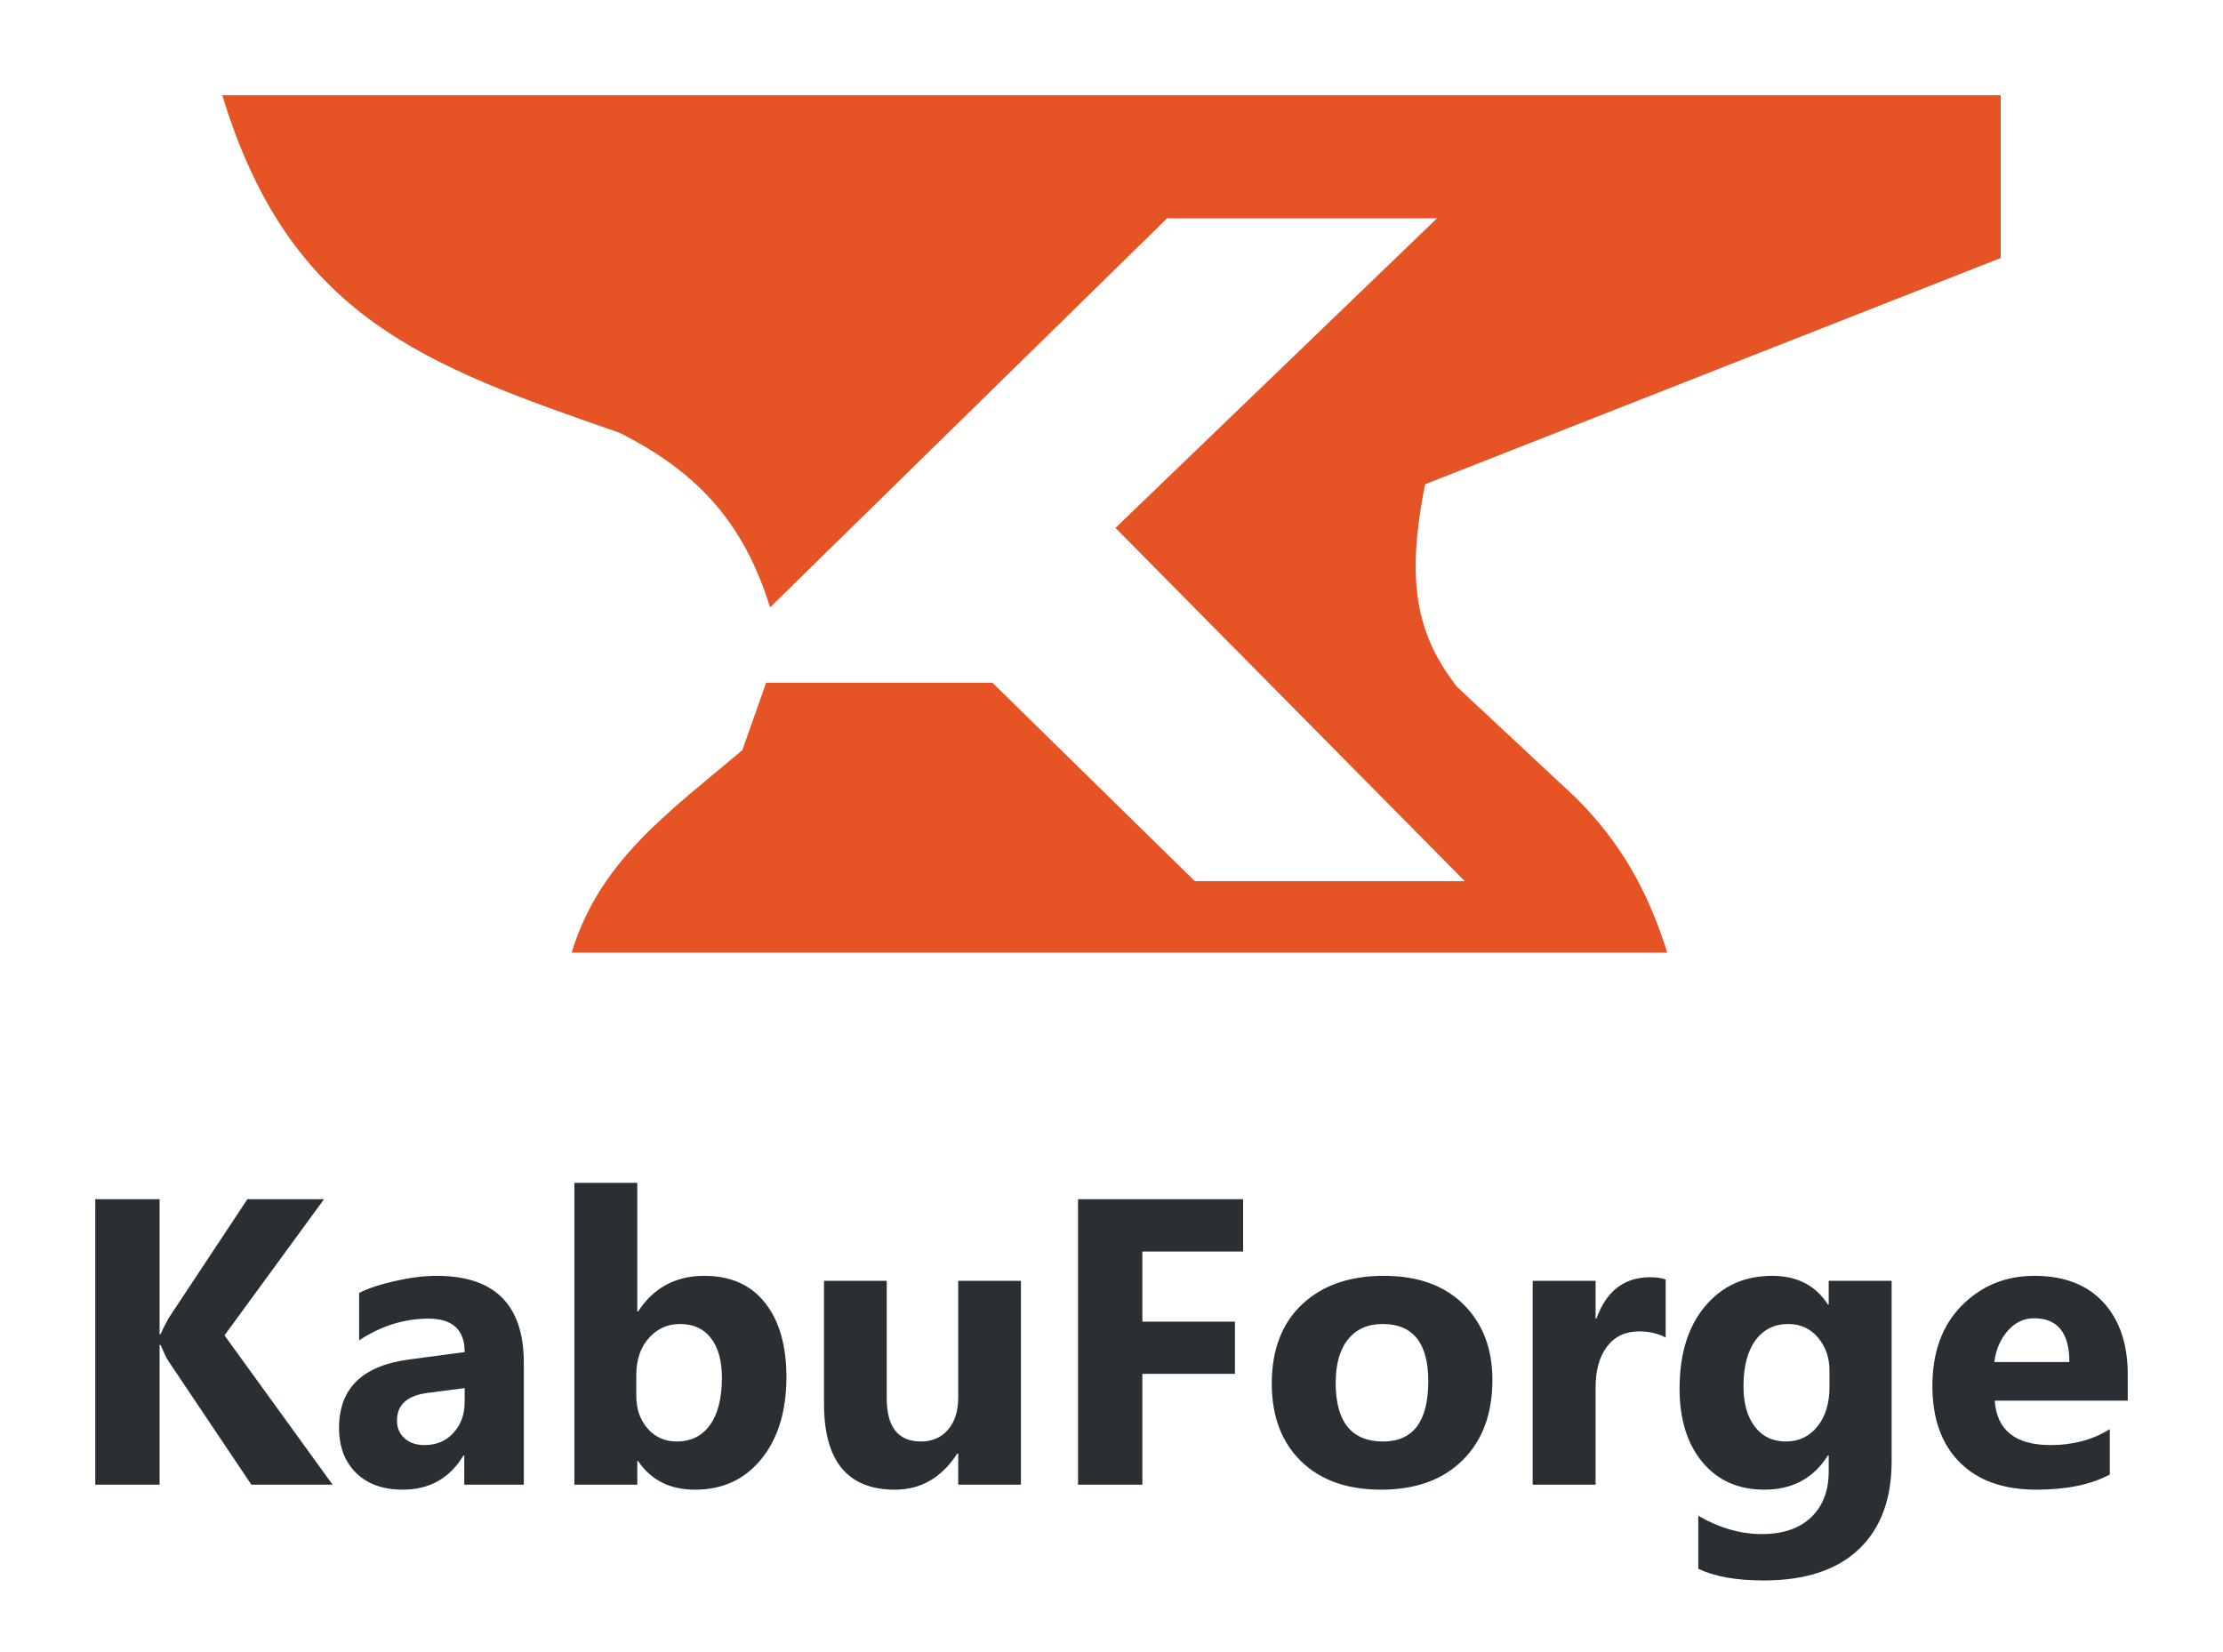
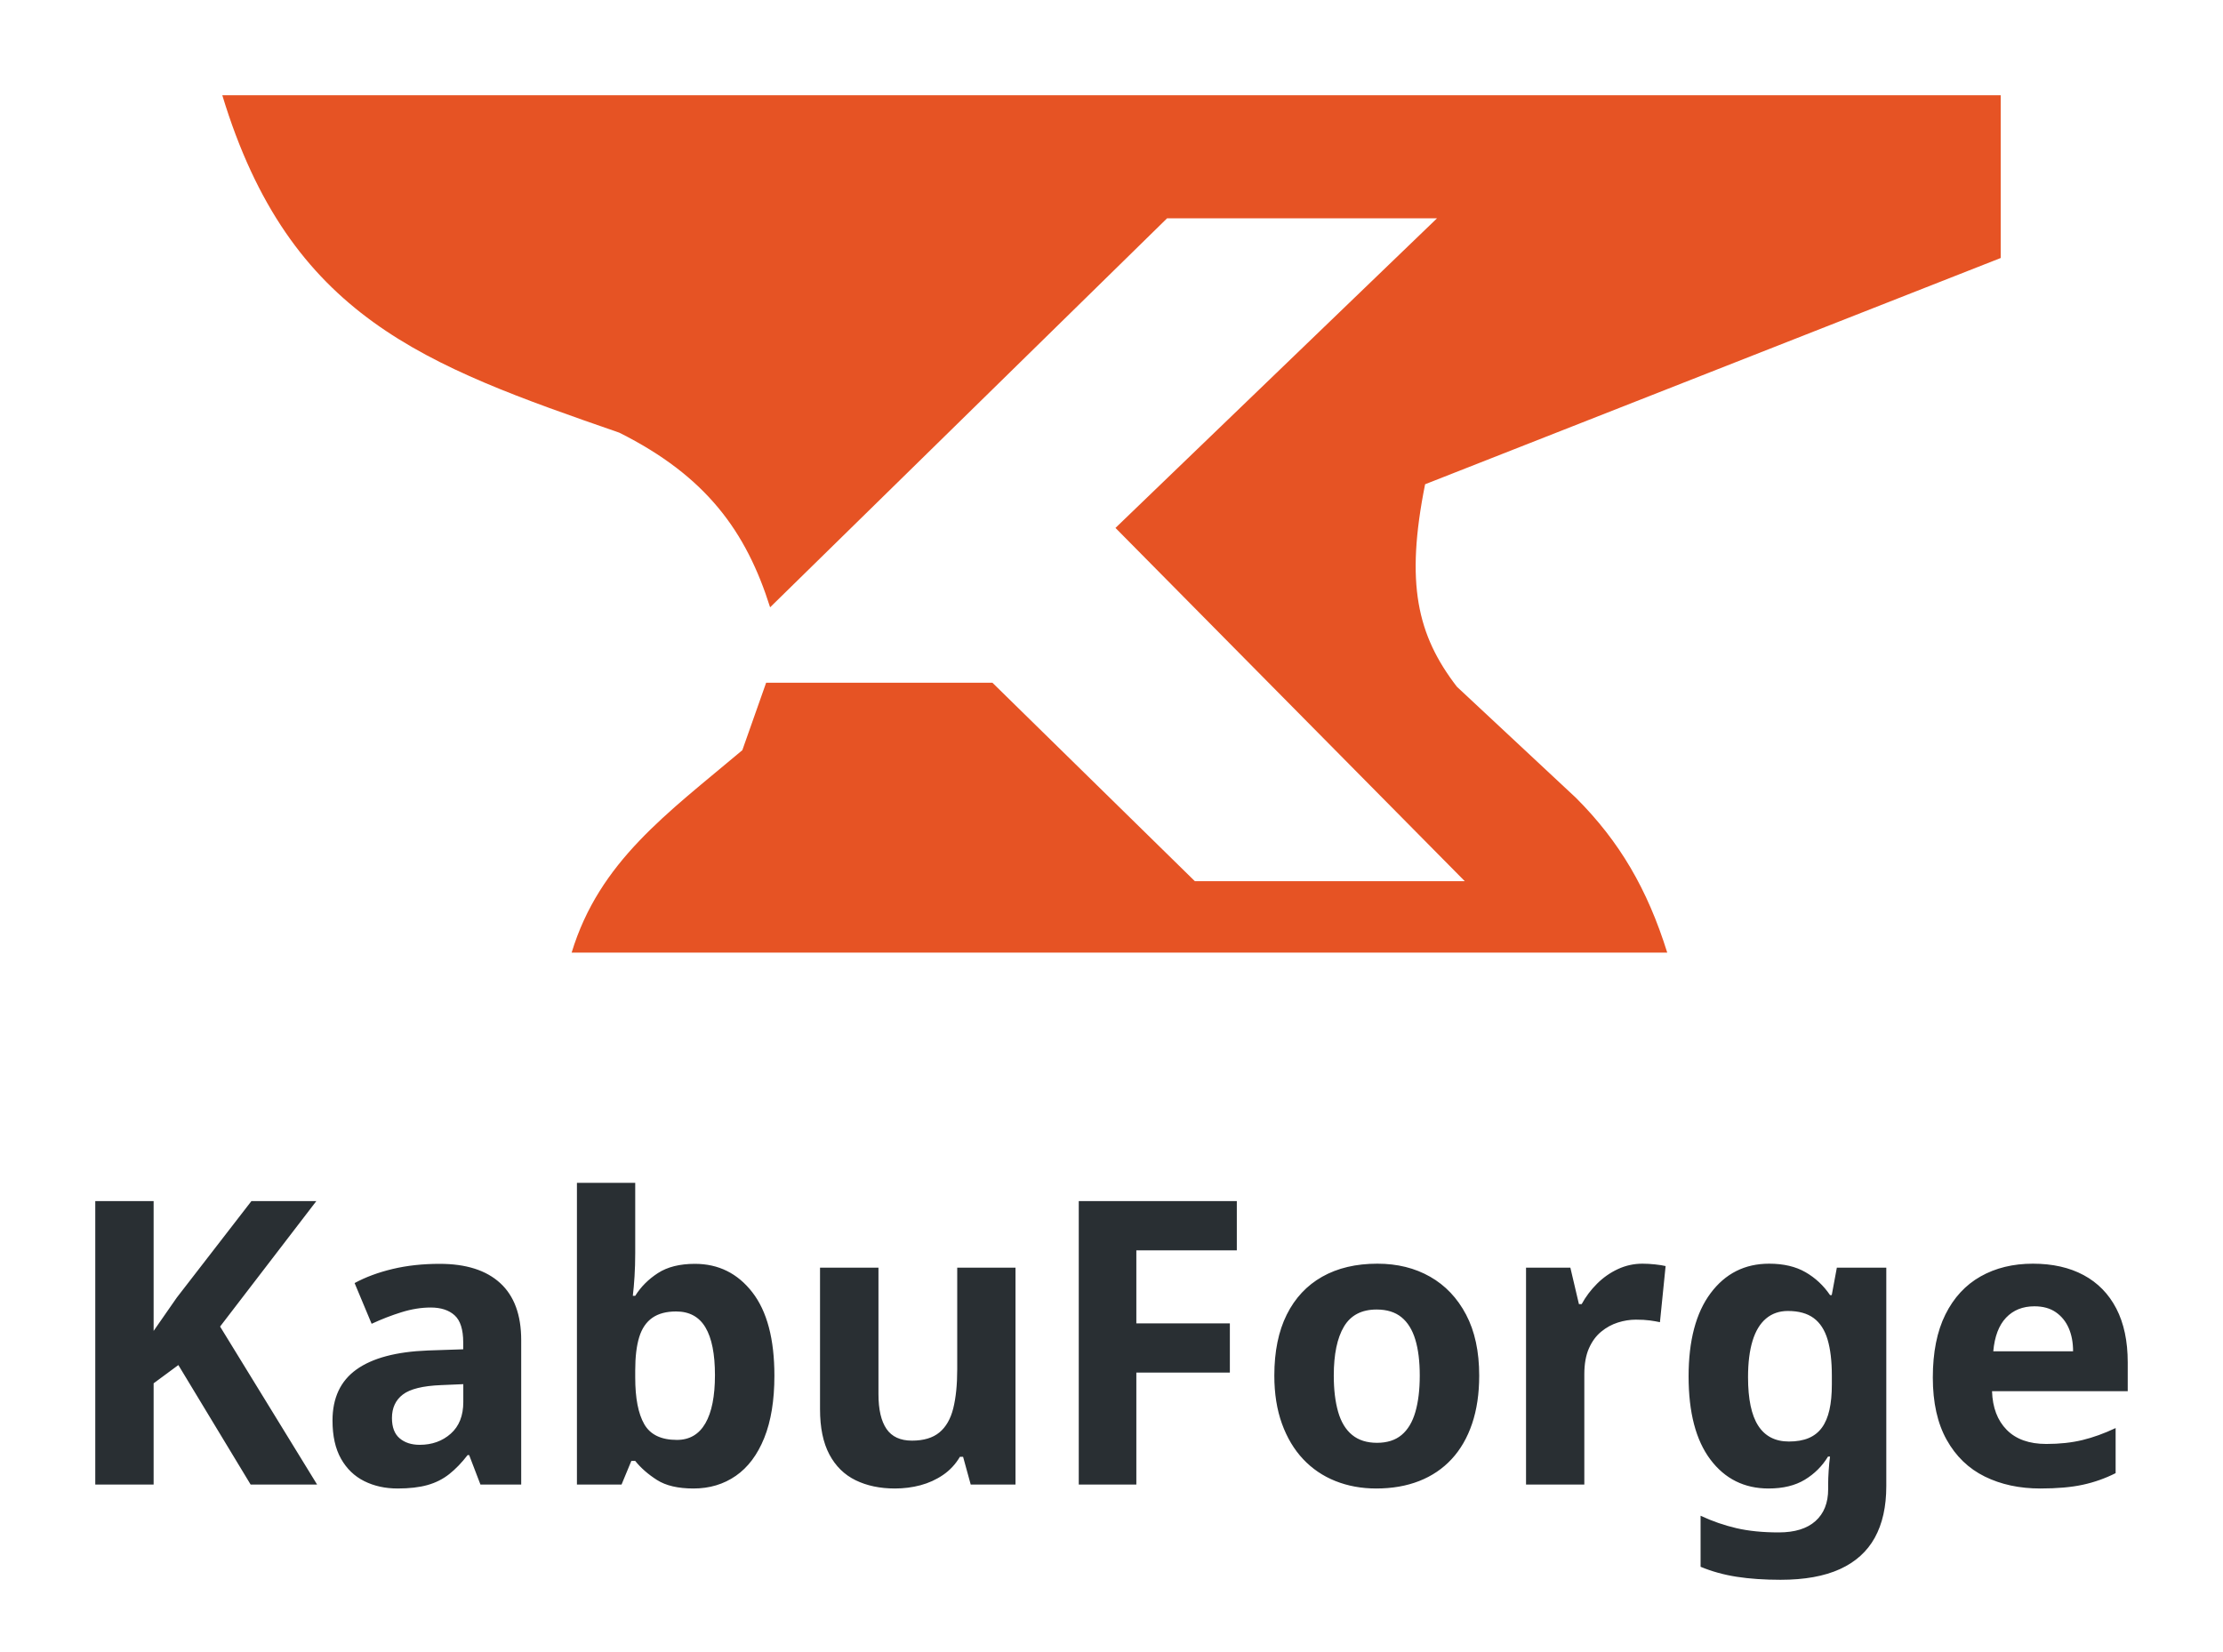
<svg xmlns="http://www.w3.org/2000/svg" width="560" height="416" viewBox="0 0 560 416" role="img">
  <path fill="#E65324" transform="translate(56 24)" d="M 0 0 H 448 V 41 L 303 98 C 298 123 301 136 311 149 L 341 177 C 352 188 359 200 364 216 H 88 C 95 193 112 181 131 165 L 137 148 H 194 L 245 198 H 313 L 225 109 L 306 31 H 238 L 138 129 C 132 110 122 96 100 85 C 51 68 17 56 0 0 Z" />
-   <g transform="translate(24 298) scale(1.02727) translate(-8.007812 -25.97656)">
-     <path fill="#292F33" fill-rule="nonzero" d="M 66.211 100 L 46.289 100 L 25.879 69.58 C 25.488 68.994 24.87 67.708 24.023 65.723 L 23.779 65.723 L 23.779 100 L 8.008 100 L 8.008 29.98 L 23.779 29.98 L 23.779 63.086 L 24.023 63.086 C 24.414 62.175 25.065 60.872 25.977 59.18 L 45.312 29.98 L 64.111 29.98 L 39.697 63.379 L 66.211 100 Z M 113.096 100 L 98.496 100 L 98.496 92.822 L 98.301 92.822 C 94.948 98.421 89.984 101.221 83.408 101.221 C 78.558 101.221 74.741 99.845 71.958 97.095 C 69.175 94.344 67.783 90.674 67.783 86.084 C 67.783 76.383 73.529 70.784 85.019 69.287 L 98.594 67.481 C 98.594 62.012 95.632 59.277 89.707 59.277 C 83.75 59.277 78.086 61.051 72.715 64.6 L 72.715 52.978 C 74.863 51.872 77.801 50.895 81.528 50.049 C 85.255 49.203 88.649 48.779 91.709 48.779 C 105.967 48.779 113.096 55.892 113.096 70.117 L 113.096 100 Z M 98.594 79.688 L 98.594 76.318 L 89.512 77.49 C 84.499 78.141 81.992 80.404 81.992 84.277 C 81.992 86.035 82.603 87.476 83.823 88.599 C 85.044 89.722 86.696 90.283 88.779 90.283 C 91.676 90.283 94.037 89.282 95.859 87.28 C 97.682 85.278 98.594 82.747 98.594 79.688 Z M 141.119 94.189 L 140.924 94.189 L 140.924 100 L 125.494 100 L 125.494 25.977 L 140.924 25.977 L 140.924 57.52 L 141.119 57.52 C 144.928 51.693 150.348 48.779 157.379 48.779 C 163.824 48.779 168.788 50.993 172.272 55.42 C 175.755 59.847 177.496 65.902 177.496 73.584 C 177.496 81.917 175.462 88.607 171.393 93.652 C 167.324 98.698 161.887 101.221 155.084 101.221 C 148.932 101.221 144.277 98.877 141.119 94.189 Z M 140.68 73.096 L 140.68 78.223 C 140.68 81.445 141.607 84.115 143.463 86.231 C 145.318 88.346 147.695 89.404 150.592 89.404 C 154.107 89.404 156.834 88.045 158.77 85.327 C 160.707 82.609 161.676 78.76 161.676 73.779 C 161.676 69.645 160.789 66.414 159.015 64.087 C 157.241 61.759 154.71 60.596 151.422 60.596 C 148.329 60.596 145.766 61.751 143.731 64.062 C 141.697 66.374 140.68 69.385 140.68 73.096 Z M 235.004 100 L 219.623 100 L 219.623 92.383 L 219.379 92.383 C 215.57 98.275 210.476 101.221 204.096 101.221 C 192.507 101.221 186.713 94.206 186.713 80.176 L 186.713 50 L 202.094 50 L 202.094 78.809 C 202.094 85.872 204.893 89.404 210.492 89.404 C 213.259 89.404 215.473 88.436 217.133 86.499 C 218.793 84.562 219.623 81.934 219.623 78.613 L 219.623 50 L 235.004 50 L 235.004 100 Z M 289.486 42.822 L 264.779 42.822 L 264.779 60.01 L 287.484 60.01 L 287.484 72.803 L 264.779 72.803 L 264.779 100 L 249.008 100 L 249.008 29.98 L 289.486 29.98 L 289.486 42.822 Z M 323.322 101.221 C 314.989 101.221 308.438 98.885 303.669 94.214 C 298.9 89.543 296.516 83.203 296.516 75.195 C 296.516 66.927 298.99 60.457 303.938 55.786 C 308.885 51.115 315.575 48.779 324.006 48.779 C 332.307 48.779 338.817 51.115 343.537 55.786 C 348.257 60.457 350.617 66.634 350.617 74.316 C 350.617 82.617 348.184 89.176 343.317 93.994 C 338.451 98.812 331.786 101.221 323.322 101.221 Z M 323.713 60.596 C 320.067 60.596 317.235 61.849 315.217 64.356 C 313.199 66.862 312.19 70.41 312.19 75 C 312.19 84.603 316.063 89.404 323.81 89.404 C 331.2 89.404 334.894 84.473 334.894 74.609 C 334.894 65.267 331.167 60.596 323.713 60.596 Z M 393.111 63.916 C 391.256 62.907 389.091 62.402 386.617 62.402 C 383.264 62.402 380.644 63.631 378.756 66.089 C 376.868 68.546 375.924 71.891 375.924 76.123 L 375.924 100 L 360.494 100 L 360.494 50 L 375.924 50 L 375.924 59.277 L 376.119 59.277 C 378.56 52.507 382.955 49.121 389.303 49.121 C 390.93 49.121 392.2 49.316 393.111 49.707 L 393.111 63.916 Z M 448.518 94.287 C 448.517 103.564 445.832 110.75 440.461 115.845 C 435.09 120.939 427.31 123.486 417.121 123.486 C 410.383 123.486 405.044 122.526 401.106 120.606 L 401.106 107.617 C 406.249 110.612 411.441 112.109 416.682 112.109 C 421.89 112.109 425.926 110.734 428.791 107.983 C 431.656 105.233 433.088 101.497 433.088 96.777 L 433.088 92.822 L 432.893 92.822 C 429.377 98.421 424.185 101.221 417.316 101.221 C 410.936 101.221 405.874 98.975 402.131 94.482 C 398.387 89.99 396.516 83.968 396.516 76.416 C 396.516 67.953 398.599 61.23 402.766 56.25 C 406.932 51.27 412.417 48.779 419.221 48.779 C 425.308 48.779 429.865 51.123 432.893 55.81 L 433.088 55.81 L 433.088 50 L 448.518 50 L 448.518 94.287 Z M 433.283 75.977 L 433.283 72.022 C 433.283 68.864 432.347 66.17 430.476 63.94 C 428.604 61.711 426.171 60.596 423.176 60.596 C 419.758 60.596 417.072 61.93 415.119 64.6 C 413.166 67.269 412.189 71.029 412.19 75.879 C 412.189 80.046 413.117 83.341 414.973 85.767 C 416.828 88.192 419.367 89.404 422.59 89.404 C 425.78 89.404 428.36 88.175 430.329 85.718 C 432.298 83.26 433.283 80.013 433.283 75.977 Z M 506.416 79.394 L 473.799 79.394 C 474.32 86.654 478.893 90.283 487.519 90.283 C 493.021 90.283 497.855 88.981 502.022 86.377 L 502.022 97.51 C 497.399 99.984 491.393 101.221 484.004 101.221 C 475.931 101.221 469.665 98.983 465.205 94.507 C 460.745 90.031 458.516 83.789 458.516 75.781 C 458.516 67.481 460.925 60.905 465.742 56.055 C 470.56 51.204 476.484 48.779 483.516 48.779 C 490.807 48.779 496.447 50.944 500.435 55.273 C 504.422 59.603 506.416 65.478 506.416 72.9 L 506.416 79.394 Z M 492.109 69.922 C 492.109 62.76 489.212 59.18 483.418 59.18 C 480.944 59.18 478.804 60.205 476.997 62.256 C 475.19 64.307 474.092 66.862 473.701 69.922 L 492.109 69.922 Z" />
+   <g aria-label="KabuForge" transform="translate(24 398) scale(0.09734897 -0.1) translate(-90 240)">
+     <path fill="#292F33" fill-rule="nonzero" d="M664 0H492L305 301L241 255V0H90V714H241V387Q256 408 271.0 429.0Q286 450 301 471L494 714H662L413 398ZM981.279 555.98Q1083.549 555.98 1137.869 507.49Q1192.189 459.0 1192.189 363.78V0.0H1086.71L1057.51 74.17H1053.51Q1030.51 45.17 1006.01 26.28Q981.51 7.39 949.705 -1.305Q917.9 -10.0 872.29 -10.0Q824.29 -10.0 786.095 8.525Q747.9 27.05 725.9 64.99Q703.9 102.93 703.9 161.2Q703.9 246.69 765.985 289.885Q828.07 333.08 950.53 337.69L1042.14 340.69V358.05Q1042.14 406.75 1019.85 426.346Q997.56 445.941 957.98 445.941Q921.47 445.941 882.25 434.051Q843.03 422.161 805.15 404.941L761.07 507.54Q804.0 530.2 859.625 543.09Q915.25 555.98 981.279 555.98ZM984.71 250.46Q913.989 247.68 885.859 226.695Q857.729 205.71 857.729 167.52Q857.729 132.889 877.604 116.464Q897.479 100.039 929.499 100.039Q977.37 100.039 1009.865 128.084Q1042.36 156.13 1042.36 207.9V252.85ZM1487.239 582.93Q1487.239 551.98 1485.434 524.005Q1483.629 496.03 1481.019 475.37H1487.239Q1509.019 509.37 1545.969 532.675Q1582.919 555.98 1641.649 555.98Q1733.109 555.98 1790.254 484.345Q1847.399 412.71 1847.399 274.1Q1847.399 180.88 1821.119 117.355Q1794.839 53.83 1747.584 21.915Q1700.329 -10.0 1637.989 -10.0Q1578.039 -10.0 1543.529 11.475Q1509.019 32.95 1487.239 59.46H1477.189L1451.869 0.0H1336.41V760.0H1487.239ZM1593.1 436.011Q1555.009 436.011 1531.464 420.001Q1507.919 403.991 1497.579 371.385Q1487.239 338.78 1487.239 287.47V269.44Q1487.239 191.789 1510.589 152.099Q1533.939 112.409 1595.1 112.409Q1643.92 112.409 1668.746 154.124Q1693.571 195.839 1693.571 275.71Q1693.571 355.36 1669.051 395.686Q1644.53 436.011 1593.1 436.011ZM2471.309 546.37V0.0H2355.39L2335.68 69.78H2327.41Q2310.41 41.78 2283.715 24.085Q2257.02 6.39 2225.325 -1.805Q2193.63 -10.0 2159.24 -10.0Q2101.34 -10.0 2057.535 10.805Q2013.73 31.61 1989.595 75.83Q1965.46 120.05 1965.46 189.88V546.37H2116.679V227.599Q2116.679 169.699 2137.444 140.139Q2158.209 110.579 2203.349 110.579Q2248.71 110.579 2274.365 131.249Q2300.02 151.919 2310.25 192.064Q2320.48 232.209 2320.48 289.939V546.37ZM2784 0H2635V714H3044V590H2784V406H3026V282H2784ZM3671.229 274.49Q3671.229 206.27 3652.814 153.245Q3634.399 100.22 3599.764 63.915Q3565.13 27.61 3515.885 8.805Q3466.64 -10.0 3404.76 -10.0Q3347.49 -10.0 3299.135 8.805Q3250.78 27.61 3215.645 63.915Q3180.51 100.22 3160.79 153.245Q3141.07 206.27 3141.07 274.49Q3141.07 365.32 3173.205 428.04Q3205.34 490.76 3265.0 523.565Q3324.66 556.37 3407.76 556.37Q3485.03 556.37 3544.19 523.565Q3603.349 490.76 3637.289 428.04Q3671.229 365.32 3671.229 274.49ZM3294.899 274.49Q3294.899 221.25 3306.214 182.984Q3317.529 144.719 3342.464 124.904Q3367.399 105.089 3406.76 105.089Q3446.12 105.089 3470.445 124.904Q3494.771 144.719 3506.086 182.984Q3517.401 221.25 3517.401 274.49Q3517.401 328.12 3505.891 365.19Q3494.381 402.26 3469.945 421.576Q3445.51 440.891 3405.76 440.891Q3347.549 440.891 3321.224 397.87Q3294.899 354.85 3294.899 274.49ZM4093.649 556.37Q4109.259 556.37 4126.454 554.565Q4143.649 552.76 4153.599 550.37L4138.939 408.981Q4127.769 411.371 4112.879 413.371Q4097.989 415.371 4076.669 415.371Q4053.599 415.371 4030.174 408.166Q4006.749 400.961 3986.884 385.086Q3967.019 369.211 3955.129 342.92Q3943.239 316.63 3943.239 277.46V0.0H3792.41V546.37H3907.109L3929.309 454.47H3936.359Q3952.139 482.64 3976.139 505.92Q4000.139 529.2 4030.224 542.785Q4060.309 556.37 4093.649 556.37ZM4421.48 556.37Q4477.53 556.37 4515.76 534.845Q4553.991 513.32 4579.111 477.2H4583.501L4596.721 546.37H4724.669V-4.12Q4724.669 -81.34 4695.009 -133.755Q4665.349 -186.17 4604.725 -213.085Q4544.1 -240.0 4451.12 -240.0Q4387.63 -240.0 4337.605 -232.415Q4287.58 -224.83 4244.09 -207.22V-78.641Q4289.41 -99.251 4336.75 -109.946Q4384.09 -120.641 4446.36 -120.641Q4508.651 -120.641 4541.441 -92.036Q4574.231 -63.431 4574.231 -11.73V2.56Q4574.231 15.17 4575.536 34.925Q4576.841 54.68 4579.061 70.39H4573.841Q4551.331 34.27 4513.796 12.135Q4476.26 -10.0 4420.041 -10.0Q4325.8 -10.0 4269.435 63.0Q4213.07 136.0 4213.07 272.49Q4213.07 407.81 4270.045 482.09Q4327.02 556.37 4421.48 556.37ZM4470.08 437.231Q4436.669 437.231 4413.404 418.111Q4390.139 398.991 4378.519 361.835Q4366.899 324.68 4366.899 270.27Q4366.899 187.74 4393.334 148.049Q4419.769 108.359 4472.69 108.359Q4502.71 108.359 4523.78 117.029Q4544.85 125.699 4558.055 143.319Q4571.26 160.939 4577.516 188.009Q4583.771 215.08 4583.771 252.1V274.32Q4583.771 329.02 4572.76 365.175Q4561.75 401.331 4536.815 419.281Q4511.88 437.231 4470.08 437.231ZM5104.03 556.37Q5180.349 556.37 5235.339 527.59Q5290.329 498.81 5319.879 443.395Q5349.429 387.98 5349.429 307.66V235.14H4998.289Q5000.289 173.42 5036.249 137.814Q5072.209 102.209 5138.789 102.209Q5190.399 102.209 5232.034 112.014Q5273.669 121.819 5318.109 142.259V28.66Q5277.719 8.83 5233.144 -0.585Q5188.569 -10.0 5123.2 -10.0Q5042.32 -10.0 4979.55 20.085Q4916.78 50.17 4880.925 112.585Q4845.07 175.0 4845.07 269.49Q4845.07 364.81 4877.62 428.42Q4910.17 492.03 4968.55 524.2Q5026.93 556.37 5104.03 556.37ZM5107.91 448.991Q5062.599 448.991 5034.639 420.385Q5006.679 391.78 5001.509 335.64H5208.02Q5208.02 368.83 5196.765 393.985Q5185.51 419.14 5163.415 434.065Q5141.32 448.991 5107.91 448.991Z" />
  </g>
</svg>
